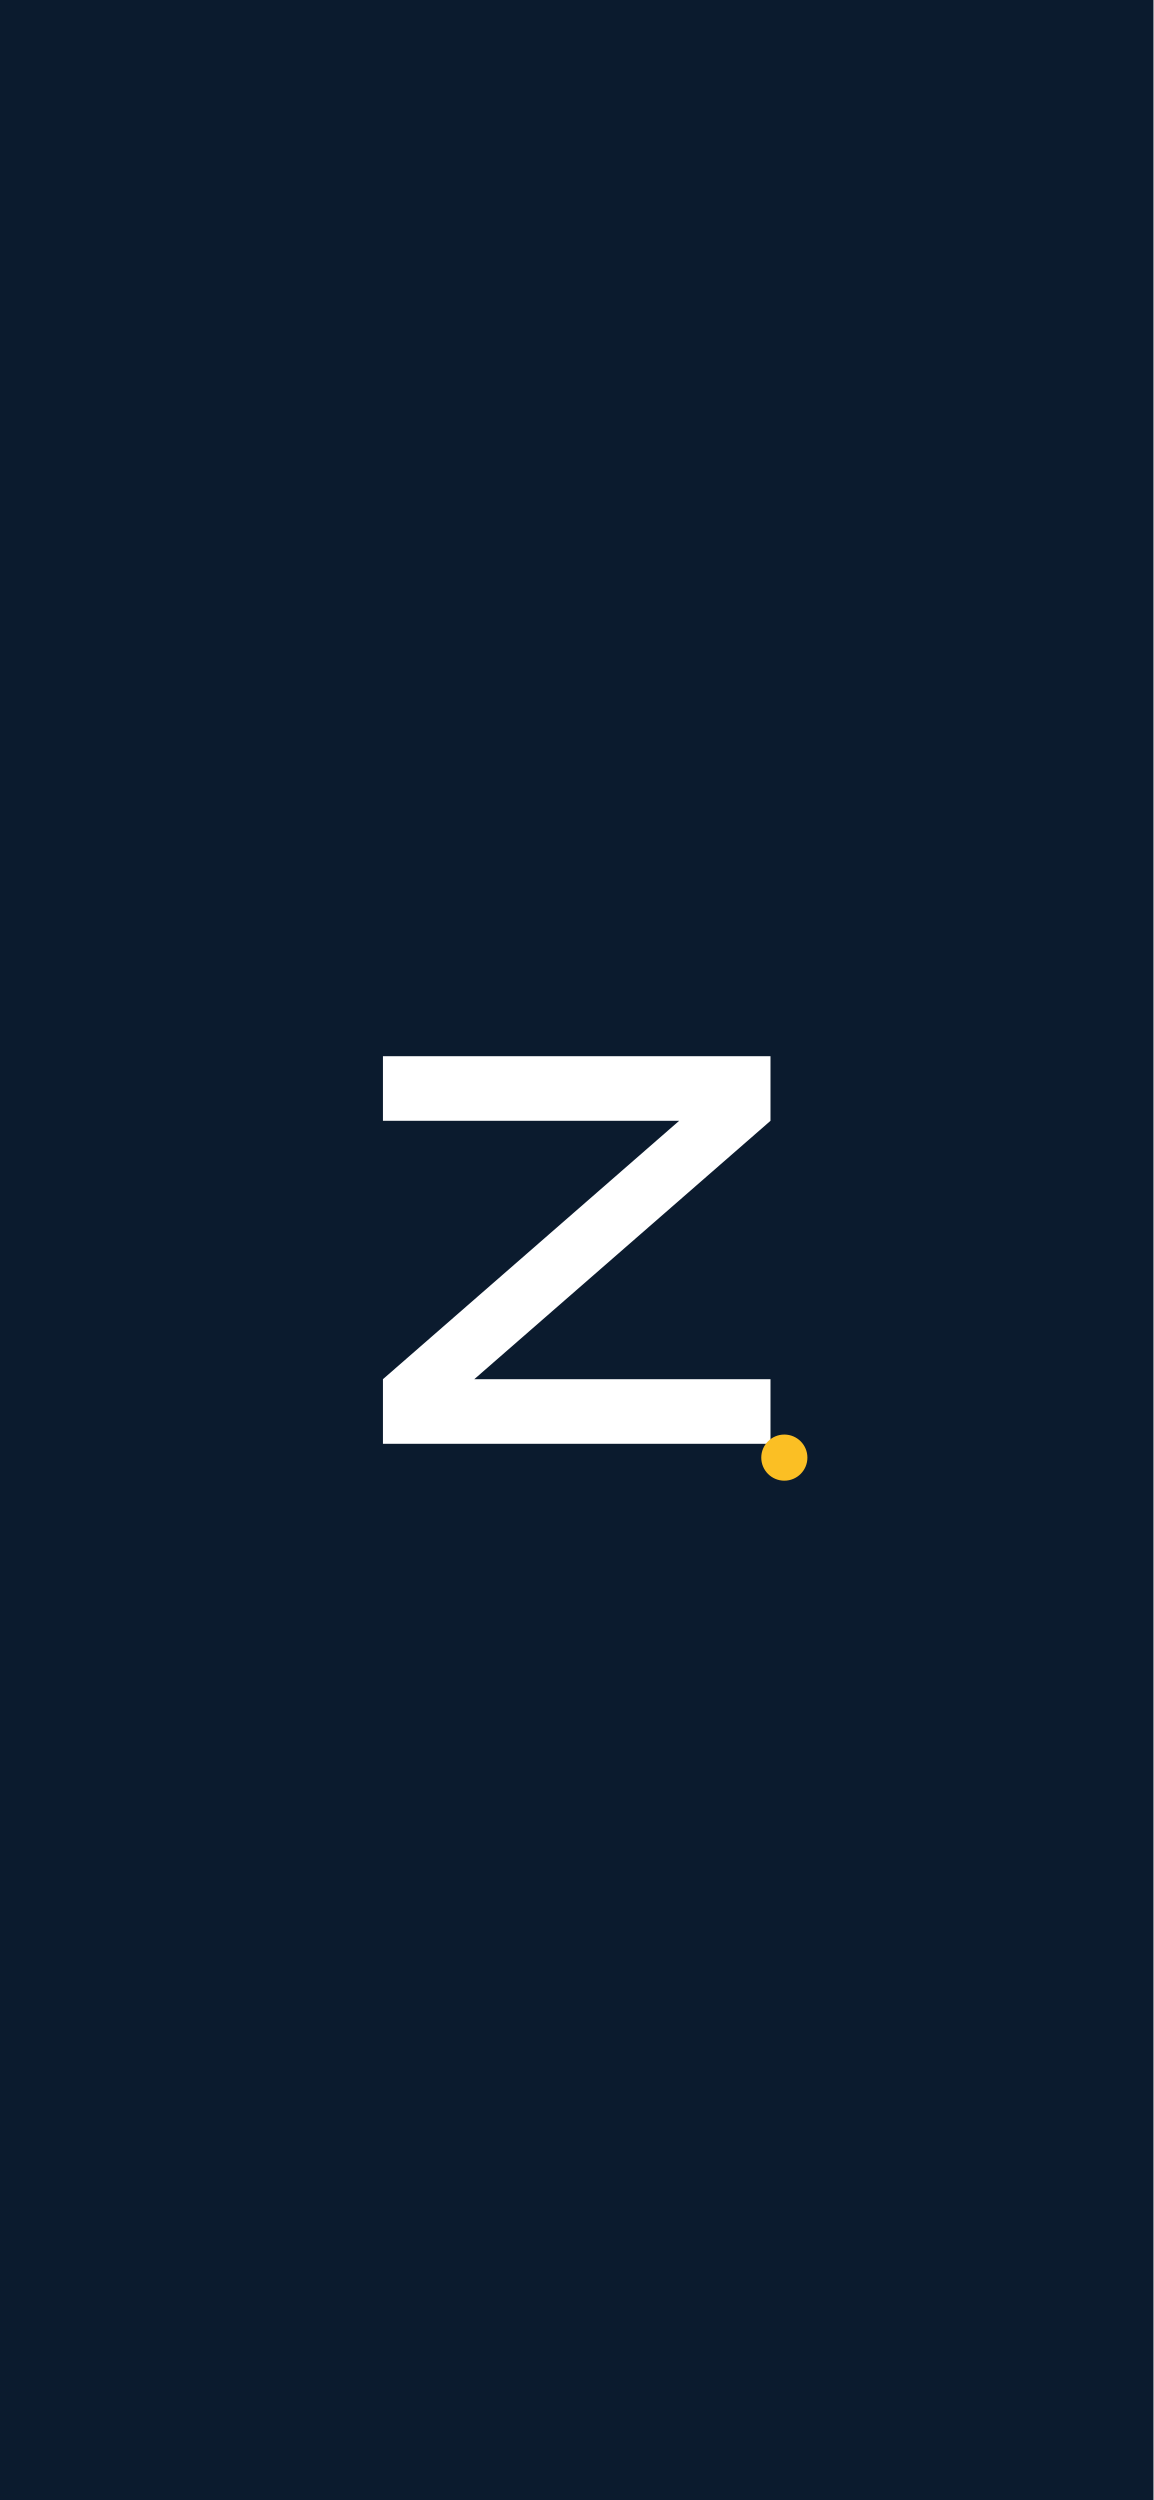
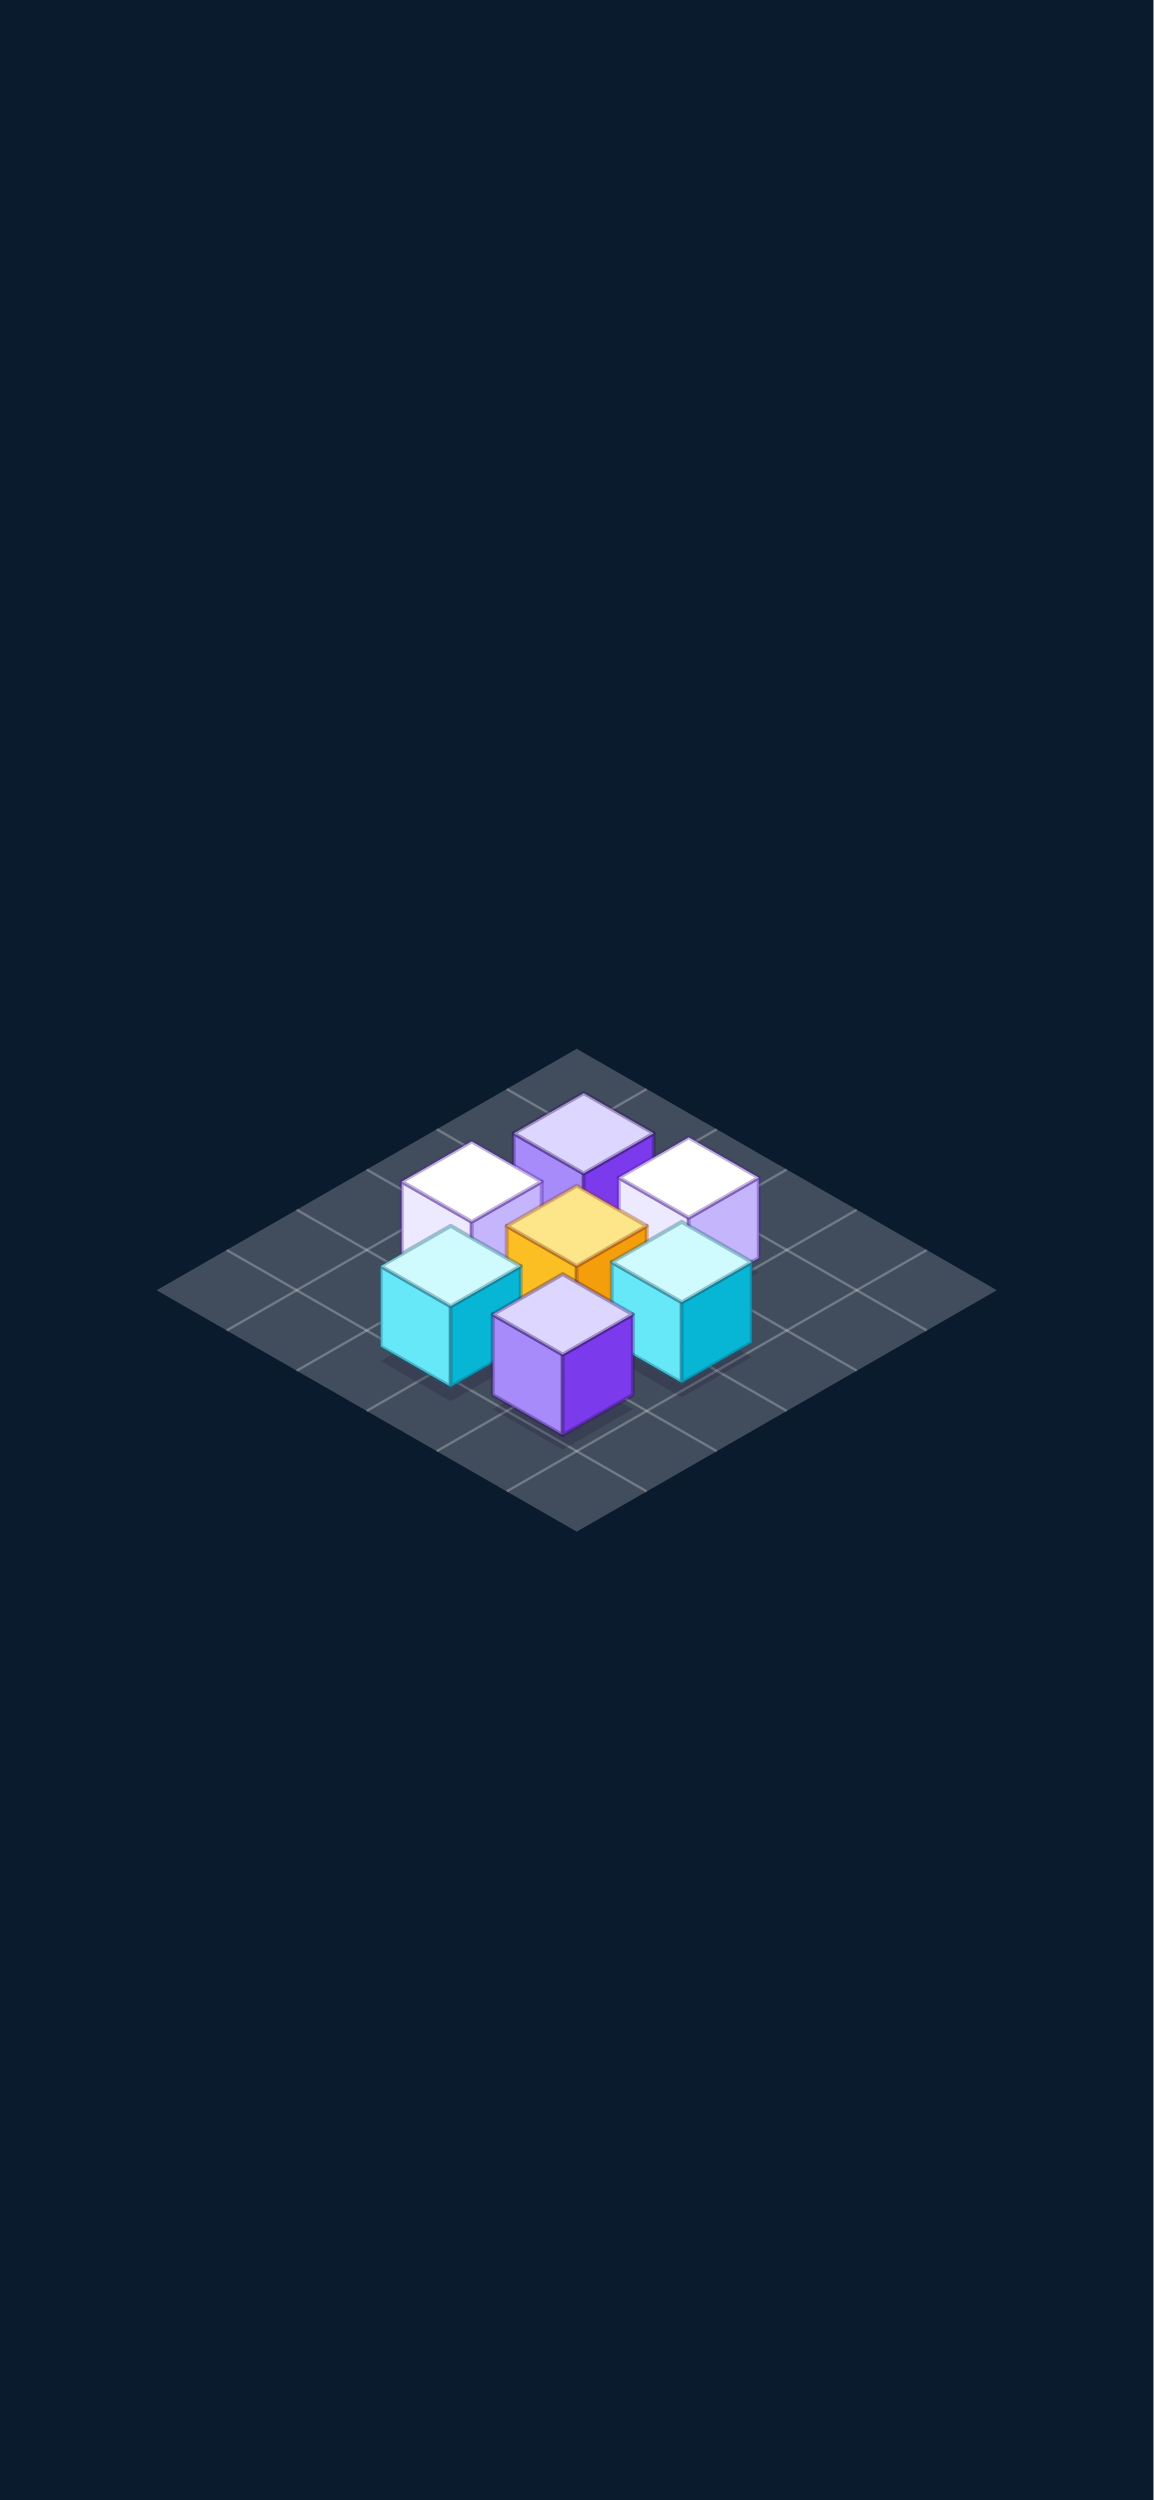
<svg xmlns="http://www.w3.org/2000/svg" width="1290" height="2796" viewBox="0 0 1290 2796">
-   <defs>
-     <linearGradient id="ziggy-gradient" x1="0" y1="0" x2="1" y2="1">
-       <stop offset="0%" stop-color="#3B82F6" />
-       <stop offset="100%" stop-color="#FB923C" />
-     </linearGradient>
-   </defs>
  <rect width="1290" height="2796" fill="#0B1B2E" />
-   <g transform="translate(387 1140) scale(0.516)">
-     <path d="M 80 80 L 920 80 L 920 220 L 278 780 L 920 780 L 920 920 L 80 920 L 80 780 L 722 220 L 80 220 Z" fill="#FFFFFF" />
-     <circle cx="950" cy="950" r="50" fill="#FBBF24" />
+   <g transform="translate(645 1173.0) scale(0.9)">
+     <polygon points="0.0,0.0 522.0,300.0 0.0,600.0 -522.0,300.0" fill="#FFFFFF" opacity=".22" />
+     <g stroke="#FFFFFF" stroke-opacity=".25" stroke-width="3">
+       <line x1="87" y1="50" x2="-435" y2="350" />
+       <line x1="-87" y1="50" x2="435" y2="350" />
+       <line x1="174" y1="100" x2="-348" y2="400" />
+       <line x1="-174" y1="100" x2="348" y2="400" />
+       <line x1="261" y1="150" x2="-261" y2="450" />
+       <line x1="-261" y1="150" x2="261" y2="450" />
+       <line x1="348" y1="200" x2="-174" y2="500" />
+       <line x1="-348" y1="200" x2="174" y2="500" />
+       <line x1="435" y1="250" x2="-87" y2="550" />
+       <line x1="-435" y1="250" x2="87" y2="550" />
+     </g>
+     <polygon points="8.7,173.0 95.7,223.0 8.7,273.0 -78.3,223.0" fill="#1B1035" opacity=".22" />
+     <polygon points="-78.3,205.0 8.7,255.0 8.7,155.0 -78.3,105.0" fill="#A78BFA" stroke="#2E1065" stroke-opacity=".35" stroke-width="5" stroke-linejoin="round" />
+     <polygon points="95.7,205.0 8.7,255.0 8.7,155.0 95.7,105.0" fill="#7C3AED" stroke="#2E1065" stroke-opacity=".35" stroke-width="5" stroke-linejoin="round" />
+     <polygon points="8.7,55.0 95.7,105.0 8.7,155.0 -78.3,105.0" fill="#DDD6FE" stroke="#2E1065" stroke-opacity=".35" stroke-width="5" stroke-linejoin="round" />
+     <polygon points="139.2,228.0 226.2,278.0 139.2,328.0 52.2,278.0" fill="#1B1035" opacity=".22" />
+     <polygon points="52.2,260.0 139.2,310.0 139.2,210.0 52.2,160.0" fill="#EDE9FE" stroke="#4C1D95" stroke-opacity=".35" stroke-width="5" stroke-linejoin="round" />
+     <polygon points="226.2,260.0 139.2,310.0 139.2,210.0 226.2,160.0" fill="#C4B5FD" stroke="#4C1D95" stroke-opacity=".35" stroke-width="5" stroke-linejoin="round" />
+     <polygon points="139.2,110.0 226.2,160.0 139.2,210.0 52.2,160.0" fill="#FFFFFF" stroke="#4C1D95" stroke-opacity=".35" stroke-width="5" stroke-linejoin="round" />
+     <polygon points="-130.5,233.0 -43.5,283.0 -130.5,333.0 -217.5,283.0" fill="#1B1035" opacity=".22" />
+     <polygon points="-217.5,265.0 -130.5,315.0 -130.5,215.0 -217.5,165.0" fill="#EDE9FE" stroke="#4C1D95" stroke-opacity=".35" stroke-width="5" stroke-linejoin="round" />
+     <polygon points="-43.5,265.0 -130.5,315.0 -130.5,215.0 -43.5,165.0" fill="#C4B5FD" stroke="#4C1D95" stroke-opacity=".35" stroke-width="5" stroke-linejoin="round" />
+     <polygon points="-130.5,115.0 -43.5,165.0 -130.5,215.0 -217.5,165.0" fill="#FFFFFF" stroke="#4C1D95" stroke-opacity=".35" stroke-width="5" stroke-linejoin="round" />
+     <polygon points="0.0,288.0 87.0,338.0 0.0,388.0 -87.0,338.0" fill="#1B1035" opacity=".22" />
+     <polygon points="-87.0,320.0 0.0,370.0 0.0,270.0 -87.0,220.0" fill="#FBBF24" stroke="#92400E" stroke-opacity=".35" stroke-width="5" stroke-linejoin="round" />
+     <polygon points="87.0,320.0 0.0,370.0 0.0,270.0 87.0,220.0" fill="#F59E0B" stroke="#92400E" stroke-opacity=".35" stroke-width="5" stroke-linejoin="round" />
+     <polygon points="0.0,170.0 87.0,220.0 0.0,270.0 -87.0,220.0" fill="#FDE68A" stroke="#92400E" stroke-opacity=".35" stroke-width="5" stroke-linejoin="round" />
+     <polygon points="130.5,333.0 217.5,383.0 130.5,433.0 43.5,383.0" fill="#1B1035" opacity=".22" />
+     <polygon points="43.5,365.0 130.5,415.0 130.5,315.0 43.5,265.0" fill="#67E8F9" stroke="#155E75" stroke-opacity=".35" stroke-width="5" stroke-linejoin="round" />
+     <polygon points="217.5,365.0 130.5,415.0 130.5,315.0 217.5,265.0" fill="#06B6D4" stroke="#155E75" stroke-opacity=".35" stroke-width="5" stroke-linejoin="round" />
+     <polygon points="130.5,215.0 217.5,265.0 130.5,315.0 43.5,265.0" fill="#CFFAFE" stroke="#155E75" stroke-opacity=".35" stroke-width="5" stroke-linejoin="round" />
+     <polygon points="-156.6,338.0 -69.6,388.0 -156.6,438.0 -243.6,388.0" fill="#1B1035" opacity=".22" />
+     <polygon points="-243.6,370.0 -156.6,420.0 -156.6,320.0 -243.6,270.0" fill="#67E8F9" stroke="#155E75" stroke-opacity=".35" stroke-width="5" stroke-linejoin="round" />
+     <polygon points="-69.6,370.0 -156.6,420.0 -156.6,320.0 -69.6,270.0" fill="#06B6D4" stroke="#155E75" stroke-opacity=".35" stroke-width="5" stroke-linejoin="round" />
+     <polygon points="-156.6,220.0 -69.6,270.0 -156.6,320.0 -243.6,270.0" fill="#CFFAFE" stroke="#155E75" stroke-opacity=".35" stroke-width="5" stroke-linejoin="round" />
+     <polygon points="-17.4,398.0 69.6,448.0 -17.4,498.0 -104.4,448.0" fill="#1B1035" opacity=".22" />
+     <polygon points="-104.4,430.0 -17.4,480.0 -17.4,380.0 -104.4,330.0" fill="#A78BFA" stroke="#2E1065" stroke-opacity=".35" stroke-width="5" stroke-linejoin="round" />
+     <polygon points="69.6,430.0 -17.4,480.0 -17.4,380.0 69.6,330.0" fill="#7C3AED" stroke="#2E1065" stroke-opacity=".35" stroke-width="5" stroke-linejoin="round" />
+     <polygon points="-17.4,280.0 69.6,330.0 -17.4,380.0 -104.4,330.0" fill="#DDD6FE" stroke="#2E1065" stroke-opacity=".35" stroke-width="5" stroke-linejoin="round" />
  </g>
</svg>
